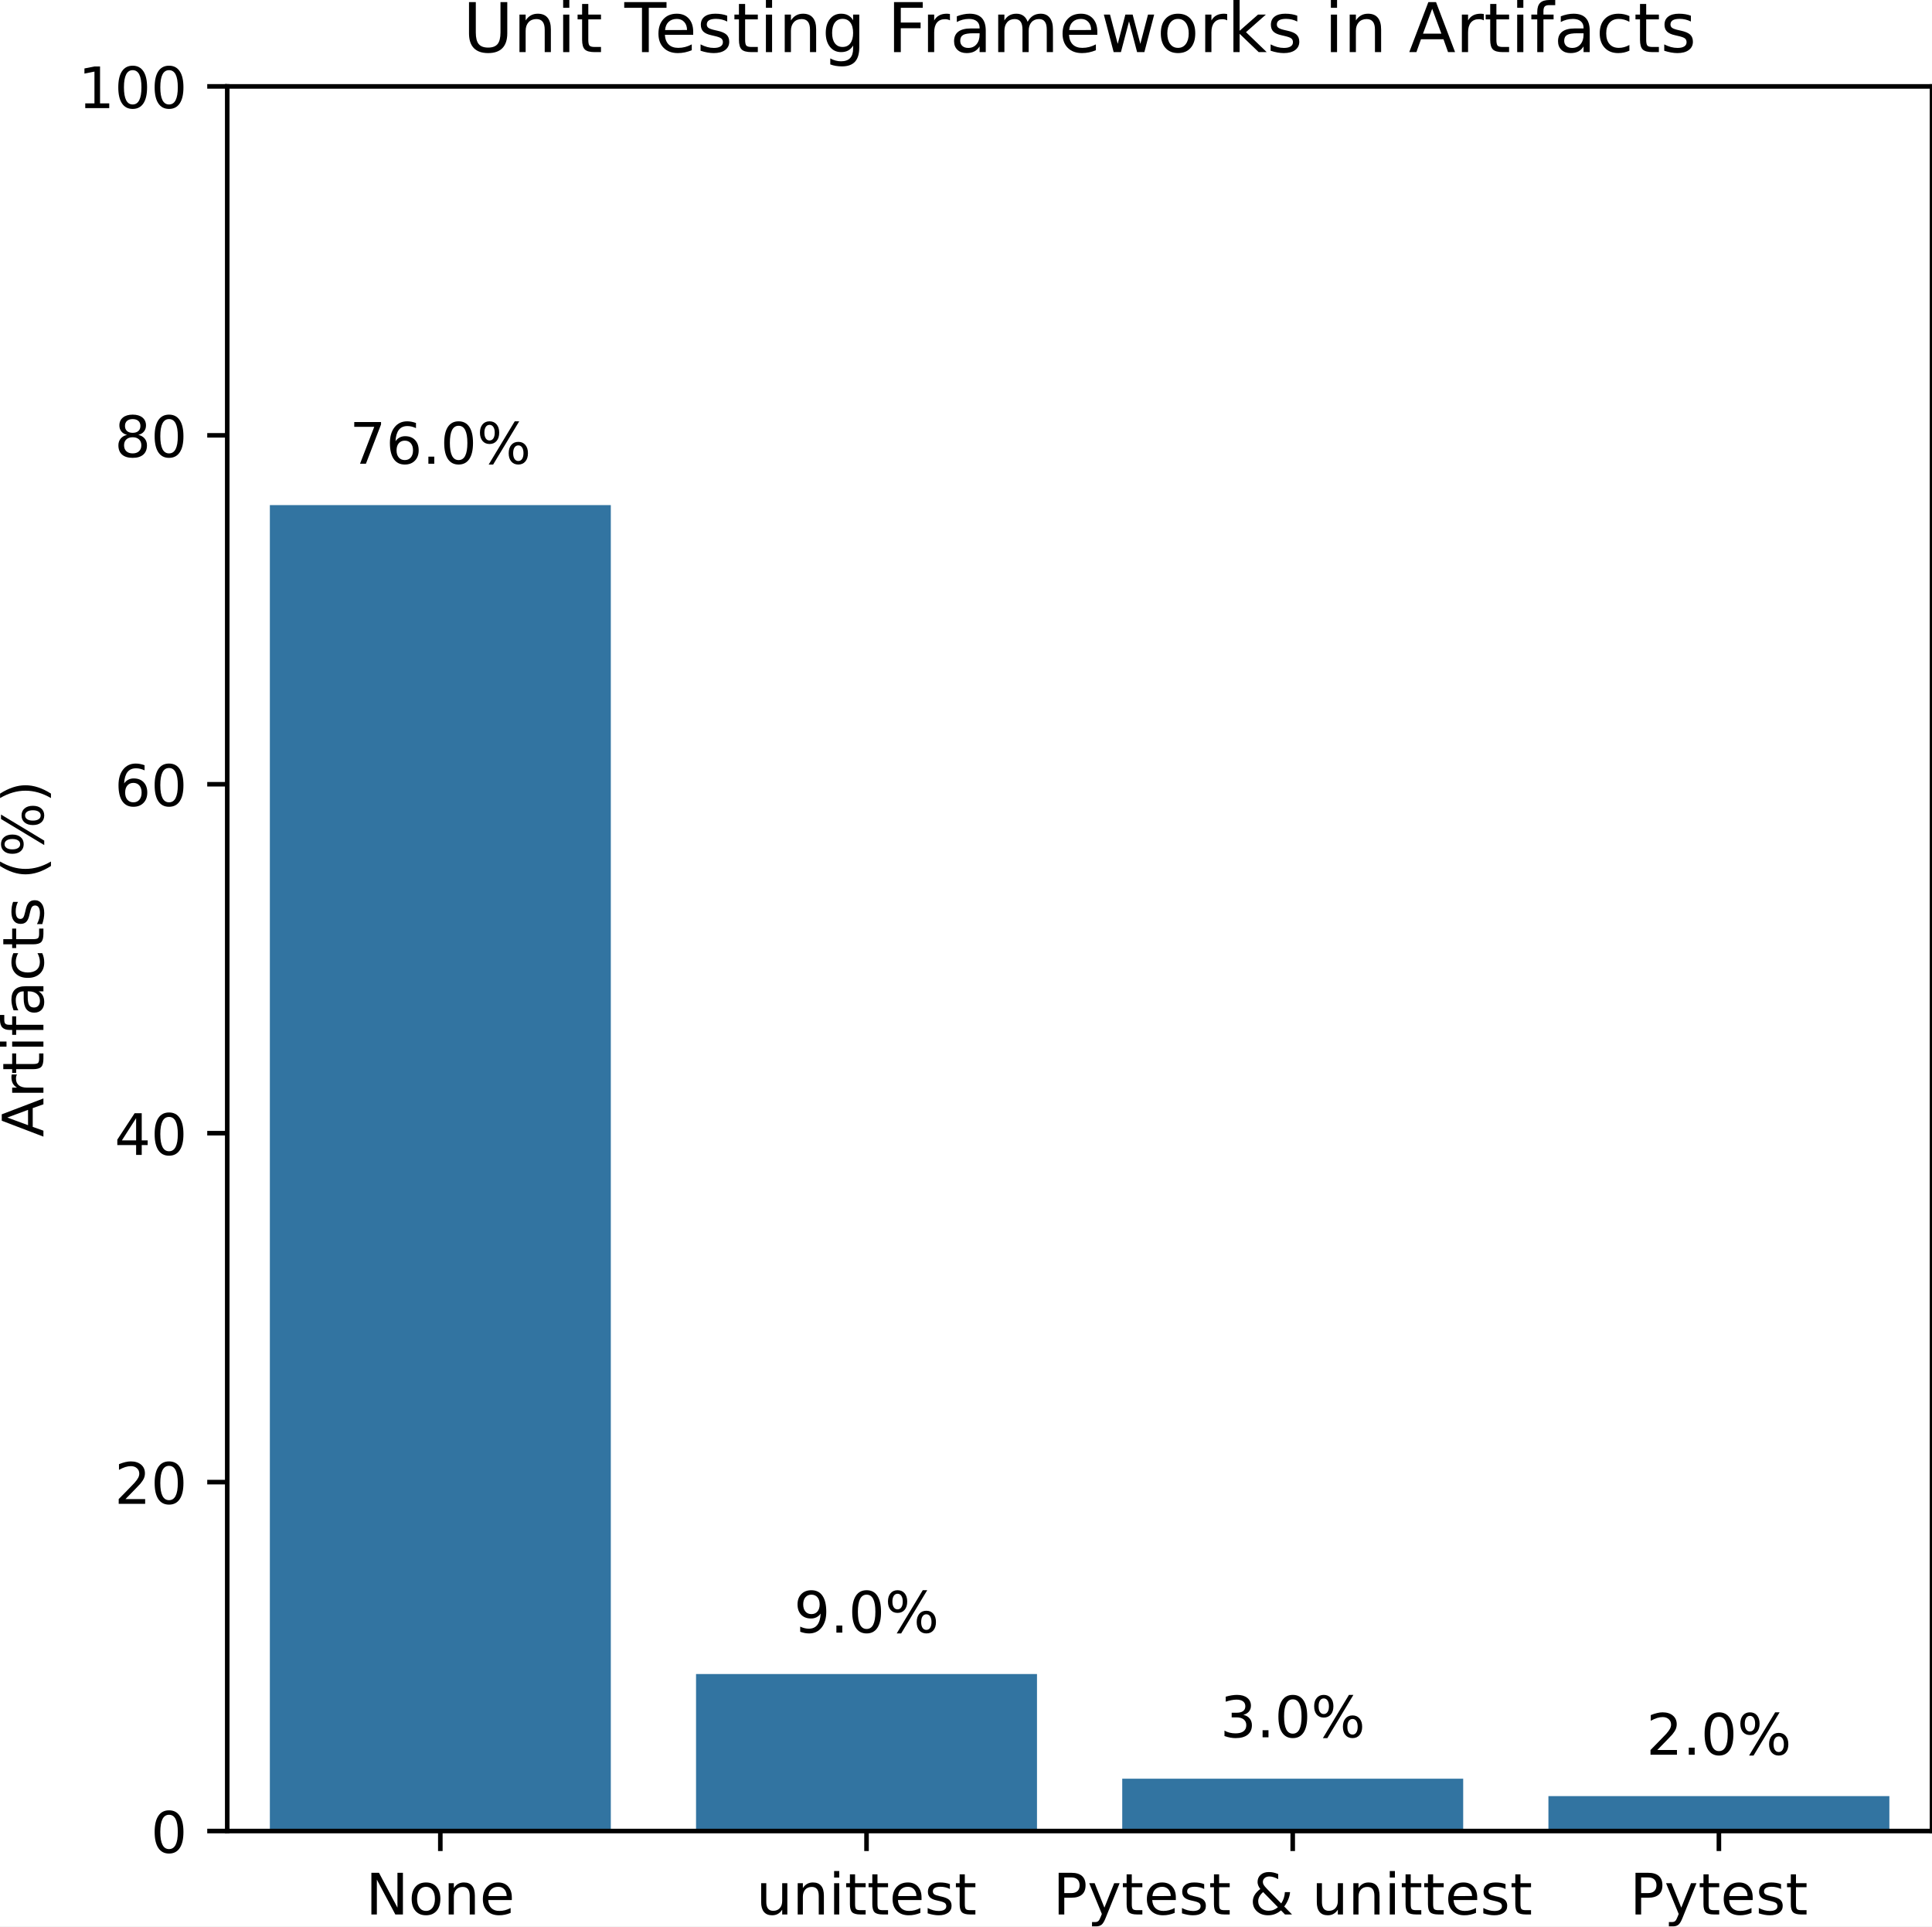
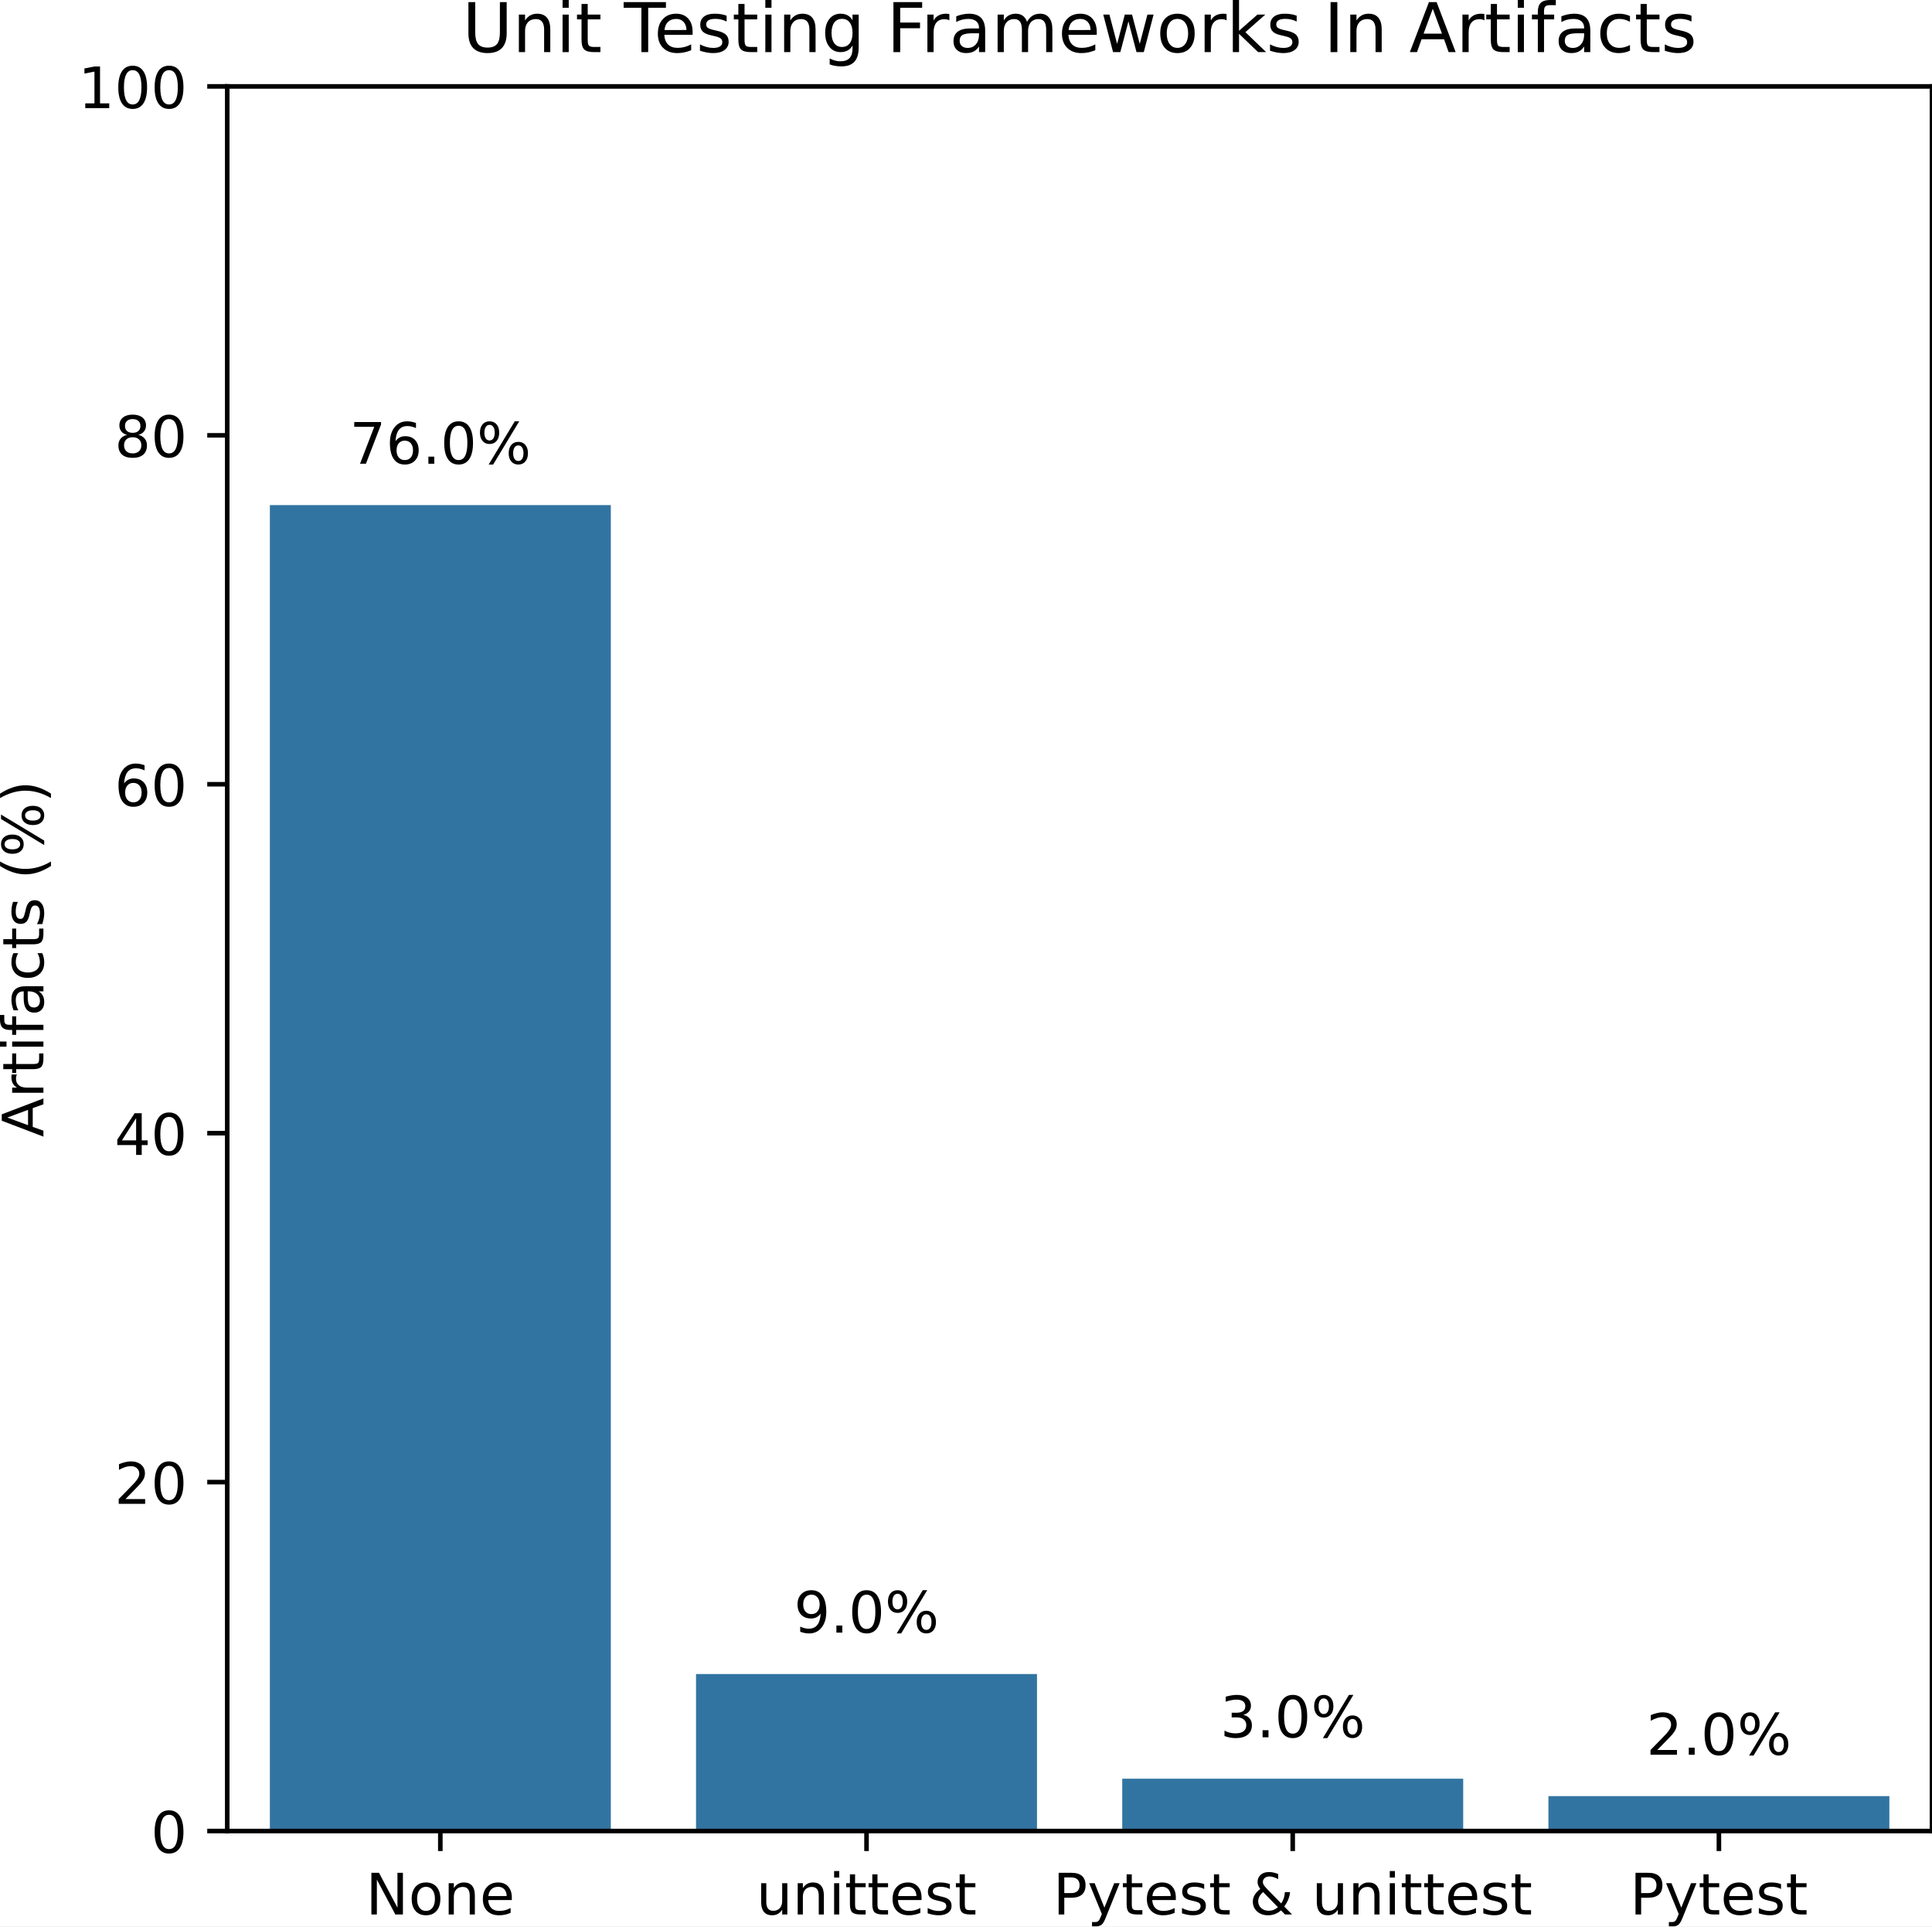
<svg xmlns="http://www.w3.org/2000/svg" xmlns:xlink="http://www.w3.org/1999/xlink" width="338.096pt" height="337.036pt" viewBox="0 0 338.096 337.036" version="1.1">
  <defs>
    <style type="text/css">*{stroke-linejoin: round; stroke-linecap: butt}</style>
  </defs>
  <g id="figure_1">
    <g id="patch_1">
      <path d="M 0 337.036  L 338.096 337.036  L 338.096 0  L 0 0  z " style="fill: #ffffff" />
    </g>
    <g id="axes_1">
      <g id="patch_2">
        <path d="M 39.766 320.358  L 338.096 320.358  L 338.096 15.118  L 39.766 15.118  z " style="fill: #ffffff" />
      </g>
      <g id="patch_3">
-         <path d="M 47.224 320.358  L 106.89 320.358  L 106.89 88.376  L 47.224 88.376  z " clip-path="url(#p4aae7e5f36)" style="fill: #3274a1" />
+         <path d="M 47.224 320.358  L 106.89 320.358  L 106.89 88.376  L 47.224 88.376  z " clip-path="url(#pee123fc79f)" style="fill: #3274a1" />
      </g>
      <g id="patch_4">
-         <path d="M 121.806 320.358  L 181.472 320.358  L 181.472 292.887  L 121.806 292.887  z " clip-path="url(#p4aae7e5f36)" style="fill: #3274a1" />
+         <path d="M 121.806 320.358  L 181.472 320.358  L 181.472 292.887  L 121.806 292.887  z " clip-path="url(#pee123fc79f)" style="fill: #3274a1" />
      </g>
      <g id="patch_5">
-         <path d="M 196.389 320.358  L 256.055 320.358  L 256.055 311.201  L 196.389 311.201  z " clip-path="url(#p4aae7e5f36)" style="fill: #3274a1" />
+         <path d="M 196.389 320.358  L 256.055 320.358  L 256.055 311.201  L 196.389 311.201  z " clip-path="url(#pee123fc79f)" style="fill: #3274a1" />
      </g>
      <g id="patch_6">
-         <path d="M 270.971 320.358  L 330.637 320.358  L 330.637 314.253  L 270.971 314.253  z " clip-path="url(#p4aae7e5f36)" style="fill: #3274a1" />
+         <path d="M 270.971 320.358  L 330.637 320.358  L 330.637 314.253  L 270.971 314.253  z " clip-path="url(#pee123fc79f)" style="fill: #3274a1" />
      </g>
      <g id="matplotlib.axis_1">
        <g id="xtick_1">
          <g id="line2d_1">
            <defs>
-               <path id="m489e67548c" d="M 0 0  L 0 3.5  " style="stroke: #000000; stroke-width: 0.8" />
+               <path id="md088d8ad6e" d="M 0 0  L 0 3.5  " style="stroke: #000000; stroke-width: 0.8" />
            </defs>
            <g>
-               <use xlink:href="#m489e67548c" x="77.057" y="320.358" style="stroke: #000000; stroke-width: 0.8" />
+               <use xlink:href="#md088d8ad6e" x="77.057" y="320.358" style="stroke: #000000; stroke-width: 0.8" />
            </g>
          </g>
          <g id="text_1">
            <g transform="translate(64.01156 334.9566) scale(0.1 -0.1)">
              <defs>
                <path id="DejaVuSans-4e" d="M 628 4666  L 1478 4666  L 3547 763  L 3547 4666  L 4159 4666  L 4159 0  L 3309 0  L 1241 3903  L 1241 0  L 628 0  L 628 4666  z " transform="scale(0.015625)" />
                <path id="DejaVuSans-6f" d="M 1959 3097  Q 1497 3097 1228 2736  Q 959 2375 959 1747  Q 959 1119 1226 758  Q 1494 397 1959 397  Q 2419 397 2687 759  Q 2956 1122 2956 1747  Q 2956 2369 2687 2733  Q 2419 3097 1959 3097  z M 1959 3584  Q 2709 3584 3137 3096  Q 3566 2609 3566 1747  Q 3566 888 3137 398  Q 2709 -91 1959 -91  Q 1206 -91 779 398  Q 353 888 353 1747  Q 353 2609 779 3096  Q 1206 3584 1959 3584  z " transform="scale(0.015625)" />
                <path id="DejaVuSans-6e" d="M 3513 2113  L 3513 0  L 2938 0  L 2938 2094  Q 2938 2591 2744 2837  Q 2550 3084 2163 3084  Q 1697 3084 1428 2787  Q 1159 2491 1159 1978  L 1159 0  L 581 0  L 581 3500  L 1159 3500  L 1159 2956  Q 1366 3272 1645 3428  Q 1925 3584 2291 3584  Q 2894 3584 3203 3211  Q 3513 2838 3513 2113  z " transform="scale(0.015625)" />
                <path id="DejaVuSans-65" d="M 3597 1894  L 3597 1613  L 953 1613  Q 991 1019 1311 708  Q 1631 397 2203 397  Q 2534 397 2845 478  Q 3156 559 3463 722  L 3463 178  Q 3153 47 2828 -22  Q 2503 -91 2169 -91  Q 1331 -91 842 396  Q 353 884 353 1716  Q 353 2575 817 3079  Q 1281 3584 2069 3584  Q 2775 3584 3186 3129  Q 3597 2675 3597 1894  z M 3022 2063  Q 3016 2534 2758 2815  Q 2500 3097 2075 3097  Q 1594 3097 1305 2825  Q 1016 2553 972 2059  L 3022 2063  z " transform="scale(0.015625)" />
              </defs>
              <use xlink:href="#DejaVuSans-4e" />
              <use xlink:href="#DejaVuSans-6f" x="74.805" />
              <use xlink:href="#DejaVuSans-6e" x="135.986" />
              <use xlink:href="#DejaVuSans-65" x="199.365" />
            </g>
          </g>
        </g>
        <g id="xtick_2">
          <g id="line2d_2">
            <g>
-               <use xlink:href="#m489e67548c" x="151.639" y="320.358" style="stroke: #000000; stroke-width: 0.8" />
+               <use xlink:href="#md088d8ad6e" x="151.639" y="320.358" style="stroke: #000000; stroke-width: 0.8" />
            </g>
          </g>
          <g id="text_2">
            <g transform="translate(132.3511 334.9566) scale(0.1 -0.1)">
              <defs>
                <path id="DejaVuSans-75" d="M 544 1381  L 544 3500  L 1119 3500  L 1119 1403  Q 1119 906 1312 657  Q 1506 409 1894 409  Q 2359 409 2629 706  Q 2900 1003 2900 1516  L 2900 3500  L 3475 3500  L 3475 0  L 2900 0  L 2900 538  Q 2691 219 2414 64  Q 2138 -91 1772 -91  Q 1169 -91 856 284  Q 544 659 544 1381  z M 1991 3584  L 1991 3584  z " transform="scale(0.015625)" />
                <path id="DejaVuSans-69" d="M 603 3500  L 1178 3500  L 1178 0  L 603 0  L 603 3500  z M 603 4863  L 1178 4863  L 1178 4134  L 603 4134  L 603 4863  z " transform="scale(0.015625)" />
                <path id="DejaVuSans-74" d="M 1172 4494  L 1172 3500  L 2356 3500  L 2356 3053  L 1172 3053  L 1172 1153  Q 1172 725 1289 603  Q 1406 481 1766 481  L 2356 481  L 2356 0  L 1766 0  Q 1100 0 847 248  Q 594 497 594 1153  L 594 3053  L 172 3053  L 172 3500  L 594 3500  L 594 4494  L 1172 4494  z " transform="scale(0.015625)" />
                <path id="DejaVuSans-73" d="M 2834 3397  L 2834 2853  Q 2591 2978 2328 3040  Q 2066 3103 1784 3103  Q 1356 3103 1142 2972  Q 928 2841 928 2578  Q 928 2378 1081 2264  Q 1234 2150 1697 2047  L 1894 2003  Q 2506 1872 2764 1633  Q 3022 1394 3022 966  Q 3022 478 2636 193  Q 2250 -91 1575 -91  Q 1294 -91 989 -36  Q 684 19 347 128  L 347 722  Q 666 556 975 473  Q 1284 391 1588 391  Q 1994 391 2212 530  Q 2431 669 2431 922  Q 2431 1156 2273 1281  Q 2116 1406 1581 1522  L 1381 1569  Q 847 1681 609 1914  Q 372 2147 372 2553  Q 372 3047 722 3315  Q 1072 3584 1716 3584  Q 2034 3584 2315 3537  Q 2597 3491 2834 3397  z " transform="scale(0.015625)" />
              </defs>
              <use xlink:href="#DejaVuSans-75" />
              <use xlink:href="#DejaVuSans-6e" x="63.379" />
              <use xlink:href="#DejaVuSans-69" x="126.758" />
              <use xlink:href="#DejaVuSans-74" x="154.541" />
              <use xlink:href="#DejaVuSans-74" x="193.75" />
              <use xlink:href="#DejaVuSans-65" x="232.959" />
              <use xlink:href="#DejaVuSans-73" x="294.482" />
              <use xlink:href="#DejaVuSans-74" x="346.582" />
            </g>
          </g>
        </g>
        <g id="xtick_3">
          <g id="line2d_3">
            <g>
-               <use xlink:href="#m489e67548c" x="226.222" y="320.358" style="stroke: #000000; stroke-width: 0.8" />
+               <use xlink:href="#md088d8ad6e" x="226.222" y="320.358" style="stroke: #000000; stroke-width: 0.8" />
            </g>
          </g>
          <g id="text_3">
            <g transform="translate(184.2805 334.9566) scale(0.1 -0.1)">
              <defs>
                <path id="DejaVuSans-50" d="M 1259 4147  L 1259 2394  L 2053 2394  Q 2494 2394 2734 2622  Q 2975 2850 2975 3272  Q 2975 3691 2734 3919  Q 2494 4147 2053 4147  L 1259 4147  z M 628 4666  L 2053 4666  Q 2838 4666 3239 4311  Q 3641 3956 3641 3272  Q 3641 2581 3239 2228  Q 2838 1875 2053 1875  L 1259 1875  L 1259 0  L 628 0  L 628 4666  z " transform="scale(0.015625)" />
                <path id="DejaVuSans-79" d="M 2059 -325  Q 1816 -950 1584 -1140  Q 1353 -1331 966 -1331  L 506 -1331  L 506 -850  L 844 -850  Q 1081 -850 1212 -737  Q 1344 -625 1503 -206  L 1606 56  L 191 3500  L 800 3500  L 1894 763  L 2988 3500  L 3597 3500  L 2059 -325  z " transform="scale(0.015625)" />
                <path id="DejaVuSans-20" transform="scale(0.015625)" />
                <path id="DejaVuSans-26" d="M 1556 2509  Q 1272 2256 1139 2004  Q 1006 1753 1006 1478  Q 1006 1022 1337 719  Q 1669 416 2169 416  Q 2466 416 2725 514  Q 2984 613 3213 813  L 1556 2509  z M 1997 2859  L 3584 1234  Q 3769 1513 3872 1830  Q 3975 2147 3994 2503  L 4575 2503  Q 4538 2091 4375 1687  Q 4213 1284 3922 891  L 4794 0  L 4006 0  L 3559 459  Q 3234 181 2878 45  Q 2522 -91 2113 -91  Q 1359 -91 881 339  Q 403 769 403 1441  Q 403 1841 612 2192  Q 822 2544 1241 2853  Q 1091 3050 1012 3245  Q 934 3441 934 3628  Q 934 4134 1281 4442  Q 1628 4750 2203 4750  Q 2463 4750 2720 4694  Q 2978 4638 3244 4525  L 3244 3956  Q 2972 4103 2725 4179  Q 2478 4256 2266 4256  Q 1938 4256 1733 4082  Q 1528 3909 1528 3634  Q 1528 3475 1620 3314  Q 1713 3153 1997 2859  z " transform="scale(0.015625)" />
              </defs>
              <use xlink:href="#DejaVuSans-50" />
              <use xlink:href="#DejaVuSans-79" x="60.303" />
              <use xlink:href="#DejaVuSans-74" x="119.482" />
              <use xlink:href="#DejaVuSans-65" x="158.691" />
              <use xlink:href="#DejaVuSans-73" x="220.215" />
              <use xlink:href="#DejaVuSans-74" x="272.314" />
              <use xlink:href="#DejaVuSans-20" x="311.523" />
              <use xlink:href="#DejaVuSans-26" x="343.311" />
              <use xlink:href="#DejaVuSans-20" x="421.289" />
              <use xlink:href="#DejaVuSans-75" x="453.076" />
              <use xlink:href="#DejaVuSans-6e" x="516.455" />
              <use xlink:href="#DejaVuSans-69" x="579.834" />
              <use xlink:href="#DejaVuSans-74" x="607.617" />
              <use xlink:href="#DejaVuSans-74" x="646.826" />
              <use xlink:href="#DejaVuSans-65" x="686.035" />
              <use xlink:href="#DejaVuSans-73" x="747.559" />
              <use xlink:href="#DejaVuSans-74" x="799.658" />
            </g>
          </g>
        </g>
        <g id="xtick_4">
          <g id="line2d_4">
            <g>
-               <use xlink:href="#m489e67548c" x="300.804" y="320.358" style="stroke: #000000; stroke-width: 0.8" />
+               <use xlink:href="#md088d8ad6e" x="300.804" y="320.358" style="stroke: #000000; stroke-width: 0.8" />
            </g>
          </g>
          <g id="text_4">
            <g transform="translate(285.2286 334.9566) scale(0.1 -0.1)">
              <use xlink:href="#DejaVuSans-50" />
              <use xlink:href="#DejaVuSans-79" x="60.303" />
              <use xlink:href="#DejaVuSans-74" x="119.482" />
              <use xlink:href="#DejaVuSans-65" x="158.691" />
              <use xlink:href="#DejaVuSans-73" x="220.215" />
              <use xlink:href="#DejaVuSans-74" x="272.314" />
            </g>
          </g>
        </g>
      </g>
      <g id="matplotlib.axis_2">
        <g id="ytick_1">
          <g id="line2d_5">
            <defs>
-               <path id="m0abcec981e" d="M 0 0  L -3.5 0  " style="stroke: #000000; stroke-width: 0.8" />
+               <path id="m2402cc74ba" d="M 0 0  L -3.5 0  " style="stroke: #000000; stroke-width: 0.8" />
            </defs>
            <g>
-               <use xlink:href="#m0abcec981e" x="39.766" y="320.358" style="stroke: #000000; stroke-width: 0.8" />
+               <use xlink:href="#m2402cc74ba" x="39.766" y="320.358" style="stroke: #000000; stroke-width: 0.8" />
            </g>
          </g>
          <g id="text_5">
            <g transform="translate(26.40312 324.1573) scale(0.1 -0.1)">
              <defs>
                <path id="DejaVuSans-30" d="M 2034 4250  Q 1547 4250 1301 3770  Q 1056 3291 1056 2328  Q 1056 1369 1301 889  Q 1547 409 2034 409  Q 2525 409 2770 889  Q 3016 1369 3016 2328  Q 3016 3291 2770 3770  Q 2525 4250 2034 4250  z M 2034 4750  Q 2819 4750 3233 4129  Q 3647 3509 3647 2328  Q 3647 1150 3233 529  Q 2819 -91 2034 -91  Q 1250 -91 836 529  Q 422 1150 422 2328  Q 422 3509 836 4129  Q 1250 4750 2034 4750  z " transform="scale(0.015625)" />
              </defs>
              <use xlink:href="#DejaVuSans-30" />
            </g>
          </g>
        </g>
        <g id="ytick_2">
          <g id="line2d_6">
            <g>
-               <use xlink:href="#m0abcec981e" x="39.766" y="259.31" style="stroke: #000000; stroke-width: 0.8" />
+               <use xlink:href="#m2402cc74ba" x="39.766" y="259.31" style="stroke: #000000; stroke-width: 0.8" />
            </g>
          </g>
          <g id="text_6">
            <g transform="translate(20.04062 263.1093) scale(0.1 -0.1)">
              <defs>
                <path id="DejaVuSans-32" d="M 1228 531  L 3431 531  L 3431 0  L 469 0  L 469 531  Q 828 903 1448 1529  Q 2069 2156 2228 2338  Q 2531 2678 2651 2914  Q 2772 3150 2772 3378  Q 2772 3750 2511 3984  Q 2250 4219 1831 4219  Q 1534 4219 1204 4116  Q 875 4013 500 3803  L 500 4441  Q 881 4594 1212 4672  Q 1544 4750 1819 4750  Q 2544 4750 2975 4387  Q 3406 4025 3406 3419  Q 3406 3131 3298 2873  Q 3191 2616 2906 2266  Q 2828 2175 2409 1742  Q 1991 1309 1228 531  z " transform="scale(0.015625)" />
              </defs>
              <use xlink:href="#DejaVuSans-32" />
              <use xlink:href="#DejaVuSans-30" x="63.623" />
            </g>
          </g>
        </g>
        <g id="ytick_3">
          <g id="line2d_7">
            <g>
-               <use xlink:href="#m0abcec981e" x="39.766" y="198.262" style="stroke: #000000; stroke-width: 0.8" />
+               <use xlink:href="#m2402cc74ba" x="39.766" y="198.262" style="stroke: #000000; stroke-width: 0.8" />
            </g>
          </g>
          <g id="text_7">
            <g transform="translate(20.04062 202.0613) scale(0.1 -0.1)">
              <defs>
                <path id="DejaVuSans-34" d="M 2419 4116  L 825 1625  L 2419 1625  L 2419 4116  z M 2253 4666  L 3047 4666  L 3047 1625  L 3713 1625  L 3713 1100  L 3047 1100  L 3047 0  L 2419 0  L 2419 1100  L 313 1100  L 313 1709  L 2253 4666  z " transform="scale(0.015625)" />
              </defs>
              <use xlink:href="#DejaVuSans-34" />
              <use xlink:href="#DejaVuSans-30" x="63.623" />
            </g>
          </g>
        </g>
        <g id="ytick_4">
          <g id="line2d_8">
            <g>
-               <use xlink:href="#m0abcec981e" x="39.766" y="137.214" style="stroke: #000000; stroke-width: 0.8" />
+               <use xlink:href="#m2402cc74ba" x="39.766" y="137.214" style="stroke: #000000; stroke-width: 0.8" />
            </g>
          </g>
          <g id="text_8">
            <g transform="translate(20.04062 141.0133) scale(0.1 -0.1)">
              <defs>
                <path id="DejaVuSans-36" d="M 2113 2584  Q 1688 2584 1439 2293  Q 1191 2003 1191 1497  Q 1191 994 1439 701  Q 1688 409 2113 409  Q 2538 409 2786 701  Q 3034 994 3034 1497  Q 3034 2003 2786 2293  Q 2538 2584 2113 2584  z M 3366 4563  L 3366 3988  Q 3128 4100 2886 4159  Q 2644 4219 2406 4219  Q 1781 4219 1451 3797  Q 1122 3375 1075 2522  Q 1259 2794 1537 2939  Q 1816 3084 2150 3084  Q 2853 3084 3261 2657  Q 3669 2231 3669 1497  Q 3669 778 3244 343  Q 2819 -91 2113 -91  Q 1303 -91 875 529  Q 447 1150 447 2328  Q 447 3434 972 4092  Q 1497 4750 2381 4750  Q 2619 4750 2861 4703  Q 3103 4656 3366 4563  z " transform="scale(0.015625)" />
              </defs>
              <use xlink:href="#DejaVuSans-36" />
              <use xlink:href="#DejaVuSans-30" x="63.623" />
            </g>
          </g>
        </g>
        <g id="ytick_5">
          <g id="line2d_9">
            <g>
-               <use xlink:href="#m0abcec981e" x="39.766" y="76.166" style="stroke: #000000; stroke-width: 0.8" />
+               <use xlink:href="#m2402cc74ba" x="39.766" y="76.166" style="stroke: #000000; stroke-width: 0.8" />
            </g>
          </g>
          <g id="text_9">
            <g transform="translate(20.04062 79.96534) scale(0.1 -0.1)">
              <defs>
                <path id="DejaVuSans-38" d="M 2034 2216  Q 1584 2216 1326 1975  Q 1069 1734 1069 1313  Q 1069 891 1326 650  Q 1584 409 2034 409  Q 2484 409 2743 651  Q 3003 894 3003 1313  Q 3003 1734 2745 1975  Q 2488 2216 2034 2216  z M 1403 2484  Q 997 2584 770 2862  Q 544 3141 544 3541  Q 544 4100 942 4425  Q 1341 4750 2034 4750  Q 2731 4750 3128 4425  Q 3525 4100 3525 3541  Q 3525 3141 3298 2862  Q 3072 2584 2669 2484  Q 3125 2378 3379 2068  Q 3634 1759 3634 1313  Q 3634 634 3220 271  Q 2806 -91 2034 -91  Q 1263 -91 848 271  Q 434 634 434 1313  Q 434 1759 690 2068  Q 947 2378 1403 2484  z M 1172 3481  Q 1172 3119 1398 2916  Q 1625 2713 2034 2713  Q 2441 2713 2670 2916  Q 2900 3119 2900 3481  Q 2900 3844 2670 4047  Q 2441 4250 2034 4250  Q 1625 4250 1398 4047  Q 1172 3844 1172 3481  z " transform="scale(0.015625)" />
              </defs>
              <use xlink:href="#DejaVuSans-38" />
              <use xlink:href="#DejaVuSans-30" x="63.623" />
            </g>
          </g>
        </g>
        <g id="ytick_6">
          <g id="line2d_10">
            <g>
-               <use xlink:href="#m0abcec981e" x="39.766" y="15.118" style="stroke: #000000; stroke-width: 0.8" />
+               <use xlink:href="#m2402cc74ba" x="39.766" y="15.118" style="stroke: #000000; stroke-width: 0.8" />
            </g>
          </g>
          <g id="text_10">
            <g transform="translate(13.67812 18.91734) scale(0.1 -0.1)">
              <defs>
                <path id="DejaVuSans-31" d="M 794 531  L 1825 531  L 1825 4091  L 703 3866  L 703 4441  L 1819 4666  L 2450 4666  L 2450 531  L 3481 531  L 3481 0  L 794 0  L 794 531  z " transform="scale(0.015625)" />
              </defs>
              <use xlink:href="#DejaVuSans-31" />
              <use xlink:href="#DejaVuSans-30" x="63.623" />
              <use xlink:href="#DejaVuSans-30" x="127.246" />
            </g>
          </g>
        </g>
        <g id="text_11">
          <g transform="translate(7.598438 198.9428) rotate(-90) scale(0.1 -0.1)">
            <defs>
              <path id="DejaVuSans-41" d="M 2188 4044  L 1331 1722  L 3047 1722  L 2188 4044  z M 1831 4666  L 2547 4666  L 4325 0  L 3669 0  L 3244 1197  L 1141 1197  L 716 0  L 50 0  L 1831 4666  z " transform="scale(0.015625)" />
              <path id="DejaVuSans-72" d="M 2631 2963  Q 2534 3019 2420 3045  Q 2306 3072 2169 3072  Q 1681 3072 1420 2755  Q 1159 2438 1159 1844  L 1159 0  L 581 0  L 581 3500  L 1159 3500  L 1159 2956  Q 1341 3275 1631 3429  Q 1922 3584 2338 3584  Q 2397 3584 2469 3576  Q 2541 3569 2628 3553  L 2631 2963  z " transform="scale(0.015625)" />
              <path id="DejaVuSans-66" d="M 2375 4863  L 2375 4384  L 1825 4384  Q 1516 4384 1395 4259  Q 1275 4134 1275 3809  L 1275 3500  L 2222 3500  L 2222 3053  L 1275 3053  L 1275 0  L 697 0  L 697 3053  L 147 3053  L 147 3500  L 697 3500  L 697 3744  Q 697 4328 969 4595  Q 1241 4863 1831 4863  L 2375 4863  z " transform="scale(0.015625)" />
              <path id="DejaVuSans-61" d="M 2194 1759  Q 1497 1759 1228 1600  Q 959 1441 959 1056  Q 959 750 1161 570  Q 1363 391 1709 391  Q 2188 391 2477 730  Q 2766 1069 2766 1631  L 2766 1759  L 2194 1759  z M 3341 1997  L 3341 0  L 2766 0  L 2766 531  Q 2569 213 2275 61  Q 1981 -91 1556 -91  Q 1019 -91 701 211  Q 384 513 384 1019  Q 384 1609 779 1909  Q 1175 2209 1959 2209  L 2766 2209  L 2766 2266  Q 2766 2663 2505 2880  Q 2244 3097 1772 3097  Q 1472 3097 1187 3025  Q 903 2953 641 2809  L 641 3341  Q 956 3463 1253 3523  Q 1550 3584 1831 3584  Q 2591 3584 2966 3190  Q 3341 2797 3341 1997  z " transform="scale(0.015625)" />
              <path id="DejaVuSans-63" d="M 3122 3366  L 3122 2828  Q 2878 2963 2633 3030  Q 2388 3097 2138 3097  Q 1578 3097 1268 2742  Q 959 2388 959 1747  Q 959 1106 1268 751  Q 1578 397 2138 397  Q 2388 397 2633 464  Q 2878 531 3122 666  L 3122 134  Q 2881 22 2623 -34  Q 2366 -91 2075 -91  Q 1284 -91 818 406  Q 353 903 353 1747  Q 353 2603 823 3093  Q 1294 3584 2113 3584  Q 2378 3584 2631 3529  Q 2884 3475 3122 3366  z " transform="scale(0.015625)" />
              <path id="DejaVuSans-28" d="M 1984 4856  Q 1566 4138 1362 3434  Q 1159 2731 1159 2009  Q 1159 1288 1364 580  Q 1569 -128 1984 -844  L 1484 -844  Q 1016 -109 783 600  Q 550 1309 550 2009  Q 550 2706 781 3412  Q 1013 4119 1484 4856  L 1984 4856  z " transform="scale(0.015625)" />
              <path id="DejaVuSans-25" d="M 4653 2053  Q 4381 2053 4226 1822  Q 4072 1591 4072 1178  Q 4072 772 4226 539  Q 4381 306 4653 306  Q 4919 306 5073 539  Q 5228 772 5228 1178  Q 5228 1588 5073 1820  Q 4919 2053 4653 2053  z M 4653 2450  Q 5147 2450 5437 2106  Q 5728 1763 5728 1178  Q 5728 594 5436 251  Q 5144 -91 4653 -91  Q 4153 -91 3862 251  Q 3572 594 3572 1178  Q 3572 1766 3864 2108  Q 4156 2450 4653 2450  z M 1428 4353  Q 1159 4353 1004 4120  Q 850 3888 850 3481  Q 850 3069 1003 2837  Q 1156 2606 1428 2606  Q 1700 2606 1854 2837  Q 2009 3069 2009 3481  Q 2009 3884 1853 4118  Q 1697 4353 1428 4353  z M 4250 4750  L 4750 4750  L 1831 -91  L 1331 -91  L 4250 4750  z M 1428 4750  Q 1922 4750 2215 4408  Q 2509 4066 2509 3481  Q 2509 2891 2217 2550  Q 1925 2209 1428 2209  Q 931 2209 642 2551  Q 353 2894 353 3481  Q 353 4063 643 4406  Q 934 4750 1428 4750  z " transform="scale(0.015625)" />
              <path id="DejaVuSans-29" d="M 513 4856  L 1013 4856  Q 1481 4119 1714 3412  Q 1947 2706 1947 2009  Q 1947 1309 1714 600  Q 1481 -109 1013 -844  L 513 -844  Q 928 -128 1133 580  Q 1338 1288 1338 2009  Q 1338 2731 1133 3434  Q 928 4138 513 4856  z " transform="scale(0.015625)" />
            </defs>
            <use xlink:href="#DejaVuSans-41" />
            <use xlink:href="#DejaVuSans-72" x="68.408" />
            <use xlink:href="#DejaVuSans-74" x="109.521" />
            <use xlink:href="#DejaVuSans-69" x="148.73" />
            <use xlink:href="#DejaVuSans-66" x="176.514" />
            <use xlink:href="#DejaVuSans-61" x="211.719" />
            <use xlink:href="#DejaVuSans-63" x="272.998" />
            <use xlink:href="#DejaVuSans-74" x="327.979" />
            <use xlink:href="#DejaVuSans-73" x="367.188" />
            <use xlink:href="#DejaVuSans-20" x="419.287" />
            <use xlink:href="#DejaVuSans-28" x="451.074" />
            <use xlink:href="#DejaVuSans-25" x="490.088" />
            <use xlink:href="#DejaVuSans-29" x="585.107" />
          </g>
        </g>
      </g>
      <g id="line2d_11">
-         <path clip-path="url(#p4aae7e5f36)" style="fill: none; stroke: #424242; stroke-width: 2.25; stroke-linecap: square" />
+         <path clip-path="url(#pee123fc79f)" style="fill: none; stroke: #424242; stroke-width: 2.25; stroke-linecap: square" />
      </g>
      <g id="line2d_12">
-         <path clip-path="url(#p4aae7e5f36)" style="fill: none; stroke: #424242; stroke-width: 2.25; stroke-linecap: square" />
+         <path clip-path="url(#pee123fc79f)" style="fill: none; stroke: #424242; stroke-width: 2.25; stroke-linecap: square" />
      </g>
      <g id="line2d_13">
-         <path clip-path="url(#p4aae7e5f36)" style="fill: none; stroke: #424242; stroke-width: 2.25; stroke-linecap: square" />
+         <path clip-path="url(#pee123fc79f)" style="fill: none; stroke: #424242; stroke-width: 2.25; stroke-linecap: square" />
      </g>
      <g id="line2d_14">
-         <path clip-path="url(#p4aae7e5f36)" style="fill: none; stroke: #424242; stroke-width: 2.25; stroke-linecap: square" />
+         <path clip-path="url(#pee123fc79f)" style="fill: none; stroke: #424242; stroke-width: 2.25; stroke-linecap: square" />
      </g>
      <g id="patch_7">
        <path d="M 39.766 320.358  L 39.766 15.118  " style="fill: none; stroke: #000000; stroke-width: 0.8; stroke-linejoin: miter; stroke-linecap: square" />
      </g>
      <g id="patch_8">
        <path d="M 338.096 320.358  L 338.096 15.118  " style="fill: none; stroke: #000000; stroke-width: 0.8; stroke-linejoin: miter; stroke-linecap: square" />
      </g>
      <g id="patch_9">
        <path d="M 39.766 320.358  L 338.096 320.358  " style="fill: none; stroke: #000000; stroke-width: 0.8; stroke-linejoin: miter; stroke-linecap: square" />
      </g>
      <g id="patch_10">
        <path d="M 39.766 15.118  L 338.096 15.118  " style="fill: none; stroke: #000000; stroke-width: 0.8; stroke-linejoin: miter; stroke-linecap: square" />
      </g>
      <g id="text_12">
        <g transform="translate(61.17328 81.1351) scale(0.1 -0.1)">
          <defs>
            <path id="DejaVuSans-37" d="M 525 4666  L 3525 4666  L 3525 4397  L 1831 0  L 1172 0  L 2766 4134  L 525 4134  L 525 4666  z " transform="scale(0.015625)" />
            <path id="DejaVuSans-2e" d="M 684 794  L 1344 794  L 1344 0  L 684 0  L 684 794  z " transform="scale(0.015625)" />
          </defs>
          <use xlink:href="#DejaVuSans-37" />
          <use xlink:href="#DejaVuSans-36" x="63.623" />
          <use xlink:href="#DejaVuSans-2e" x="127.246" />
          <use xlink:href="#DejaVuSans-30" x="159.033" />
          <use xlink:href="#DejaVuSans-25" x="222.656" />
        </g>
      </g>
      <g id="text_13">
        <g transform="translate(138.937 285.6459) scale(0.1 -0.1)">
          <defs>
            <path id="DejaVuSans-39" d="M 703 97  L 703 672  Q 941 559 1184 500  Q 1428 441 1663 441  Q 2288 441 2617 861  Q 2947 1281 2994 2138  Q 2813 1869 2534 1725  Q 2256 1581 1919 1581  Q 1219 1581 811 2004  Q 403 2428 403 3163  Q 403 3881 828 4315  Q 1253 4750 1959 4750  Q 2769 4750 3195 4129  Q 3622 3509 3622 2328  Q 3622 1225 3098 567  Q 2575 -91 1691 -91  Q 1453 -91 1209 -44  Q 966 3 703 97  z M 1959 2075  Q 2384 2075 2632 2365  Q 2881 2656 2881 3163  Q 2881 3666 2632 3958  Q 2384 4250 1959 4250  Q 1534 4250 1286 3958  Q 1038 3666 1038 3163  Q 1038 2656 1286 2365  Q 1534 2075 1959 2075  z " transform="scale(0.015625)" />
          </defs>
          <use xlink:href="#DejaVuSans-39" />
          <use xlink:href="#DejaVuSans-2e" x="63.623" />
          <use xlink:href="#DejaVuSans-30" x="95.41" />
          <use xlink:href="#DejaVuSans-25" x="159.033" />
        </g>
      </g>
      <g id="text_14">
        <g transform="translate(213.5195 303.9603) scale(0.1 -0.1)">
          <defs>
            <path id="DejaVuSans-33" d="M 2597 2516  Q 3050 2419 3304 2112  Q 3559 1806 3559 1356  Q 3559 666 3084 287  Q 2609 -91 1734 -91  Q 1441 -91 1130 -33  Q 819 25 488 141  L 488 750  Q 750 597 1062 519  Q 1375 441 1716 441  Q 2309 441 2620 675  Q 2931 909 2931 1356  Q 2931 1769 2642 2001  Q 2353 2234 1838 2234  L 1294 2234  L 1294 2753  L 1863 2753  Q 2328 2753 2575 2939  Q 2822 3125 2822 3475  Q 2822 3834 2567 4026  Q 2313 4219 1838 4219  Q 1578 4219 1281 4162  Q 984 4106 628 3988  L 628 4550  Q 988 4650 1302 4700  Q 1616 4750 1894 4750  Q 2613 4750 3031 4423  Q 3450 4097 3450 3541  Q 3450 3153 3228 2886  Q 3006 2619 2597 2516  z " transform="scale(0.015625)" />
          </defs>
          <use xlink:href="#DejaVuSans-33" />
          <use xlink:href="#DejaVuSans-2e" x="63.623" />
          <use xlink:href="#DejaVuSans-30" x="95.41" />
          <use xlink:href="#DejaVuSans-25" x="159.033" />
        </g>
      </g>
      <g id="text_15">
        <g transform="translate(288.102 307.0127) scale(0.1 -0.1)">
          <use xlink:href="#DejaVuSans-32" />
          <use xlink:href="#DejaVuSans-2e" x="63.623" />
          <use xlink:href="#DejaVuSans-30" x="95.41" />
          <use xlink:href="#DejaVuSans-25" x="159.033" />
        </g>
      </g>
      <g id="text_16">
-         <g transform="translate(81.03187 9.118125) scale(0.12 -0.12)">
+         <g transform="translate(80.92875 9.118125) scale(0.12 -0.12)">
          <defs>
            <path id="DejaVuSans-55" d="M 556 4666  L 1191 4666  L 1191 1831  Q 1191 1081 1462 751  Q 1734 422 2344 422  Q 2950 422 3222 751  Q 3494 1081 3494 1831  L 3494 4666  L 4128 4666  L 4128 1753  Q 4128 841 3676 375  Q 3225 -91 2344 -91  Q 1459 -91 1007 375  Q 556 841 556 1753  L 556 4666  z " transform="scale(0.015625)" />
            <path id="DejaVuSans-54" d="M -19 4666  L 3928 4666  L 3928 4134  L 2272 4134  L 2272 0  L 1638 0  L 1638 4134  L -19 4134  L -19 4666  z " transform="scale(0.015625)" />
            <path id="DejaVuSans-67" d="M 2906 1791  Q 2906 2416 2648 2759  Q 2391 3103 1925 3103  Q 1463 3103 1205 2759  Q 947 2416 947 1791  Q 947 1169 1205 825  Q 1463 481 1925 481  Q 2391 481 2648 825  Q 2906 1169 2906 1791  z M 3481 434  Q 3481 -459 3084 -895  Q 2688 -1331 1869 -1331  Q 1566 -1331 1297 -1286  Q 1028 -1241 775 -1147  L 775 -588  Q 1028 -725 1275 -790  Q 1522 -856 1778 -856  Q 2344 -856 2625 -561  Q 2906 -266 2906 331  L 2906 616  Q 2728 306 2450 153  Q 2172 0 1784 0  Q 1141 0 747 490  Q 353 981 353 1791  Q 353 2603 747 3093  Q 1141 3584 1784 3584  Q 2172 3584 2450 3431  Q 2728 3278 2906 2969  L 2906 3500  L 3481 3500  L 3481 434  z " transform="scale(0.015625)" />
            <path id="DejaVuSans-46" d="M 628 4666  L 3309 4666  L 3309 4134  L 1259 4134  L 1259 2759  L 3109 2759  L 3109 2228  L 1259 2228  L 1259 0  L 628 0  L 628 4666  z " transform="scale(0.015625)" />
            <path id="DejaVuSans-6d" d="M 3328 2828  Q 3544 3216 3844 3400  Q 4144 3584 4550 3584  Q 5097 3584 5394 3201  Q 5691 2819 5691 2113  L 5691 0  L 5113 0  L 5113 2094  Q 5113 2597 4934 2840  Q 4756 3084 4391 3084  Q 3944 3084 3684 2787  Q 3425 2491 3425 1978  L 3425 0  L 2847 0  L 2847 2094  Q 2847 2600 2669 2842  Q 2491 3084 2119 3084  Q 1678 3084 1418 2786  Q 1159 2488 1159 1978  L 1159 0  L 581 0  L 581 3500  L 1159 3500  L 1159 2956  Q 1356 3278 1631 3431  Q 1906 3584 2284 3584  Q 2666 3584 2933 3390  Q 3200 3197 3328 2828  z " transform="scale(0.015625)" />
            <path id="DejaVuSans-77" d="M 269 3500  L 844 3500  L 1563 769  L 2278 3500  L 2956 3500  L 3675 769  L 4391 3500  L 4966 3500  L 4050 0  L 3372 0  L 2619 2869  L 1863 0  L 1184 0  L 269 3500  z " transform="scale(0.015625)" />
            <path id="DejaVuSans-6b" d="M 581 4863  L 1159 4863  L 1159 1991  L 2875 3500  L 3609 3500  L 1753 1863  L 3688 0  L 2938 0  L 1159 1709  L 1159 0  L 581 0  L 581 4863  z " transform="scale(0.015625)" />
+             <path id="DejaVuSans-49" d="M 628 4666  L 1259 4666  L 1259 0  L 628 0  L 628 4666  z " transform="scale(0.015625)" />
          </defs>
          <use xlink:href="#DejaVuSans-55" />
          <use xlink:href="#DejaVuSans-6e" x="73.193" />
          <use xlink:href="#DejaVuSans-69" x="136.572" />
          <use xlink:href="#DejaVuSans-74" x="164.355" />
          <use xlink:href="#DejaVuSans-20" x="203.564" />
          <use xlink:href="#DejaVuSans-54" x="235.352" />
          <use xlink:href="#DejaVuSans-65" x="279.436" />
          <use xlink:href="#DejaVuSans-73" x="340.959" />
          <use xlink:href="#DejaVuSans-74" x="393.059" />
          <use xlink:href="#DejaVuSans-69" x="432.268" />
          <use xlink:href="#DejaVuSans-6e" x="460.051" />
          <use xlink:href="#DejaVuSans-67" x="523.43" />
          <use xlink:href="#DejaVuSans-20" x="586.906" />
          <use xlink:href="#DejaVuSans-46" x="618.693" />
          <use xlink:href="#DejaVuSans-72" x="668.963" />
          <use xlink:href="#DejaVuSans-61" x="710.076" />
          <use xlink:href="#DejaVuSans-6d" x="771.355" />
          <use xlink:href="#DejaVuSans-65" x="868.768" />
          <use xlink:href="#DejaVuSans-77" x="930.291" />
          <use xlink:href="#DejaVuSans-6f" x="1012.078" />
          <use xlink:href="#DejaVuSans-72" x="1073.26" />
          <use xlink:href="#DejaVuSans-6b" x="1114.373" />
          <use xlink:href="#DejaVuSans-73" x="1172.283" />
          <use xlink:href="#DejaVuSans-20" x="1224.383" />
-           <use xlink:href="#DejaVuSans-69" x="1256.17" />
-           <use xlink:href="#DejaVuSans-6e" x="1283.953" />
-           <use xlink:href="#DejaVuSans-20" x="1347.332" />
-           <use xlink:href="#DejaVuSans-41" x="1379.119" />
-           <use xlink:href="#DejaVuSans-72" x="1447.527" />
-           <use xlink:href="#DejaVuSans-74" x="1488.641" />
-           <use xlink:href="#DejaVuSans-69" x="1527.85" />
-           <use xlink:href="#DejaVuSans-66" x="1555.633" />
-           <use xlink:href="#DejaVuSans-61" x="1590.838" />
-           <use xlink:href="#DejaVuSans-63" x="1652.117" />
-           <use xlink:href="#DejaVuSans-74" x="1707.098" />
-           <use xlink:href="#DejaVuSans-73" x="1746.307" />
+           <use xlink:href="#DejaVuSans-49" x="1256.17" />
+           <use xlink:href="#DejaVuSans-6e" x="1285.662" />
+           <use xlink:href="#DejaVuSans-20" x="1349.041" />
+           <use xlink:href="#DejaVuSans-41" x="1380.828" />
+           <use xlink:href="#DejaVuSans-72" x="1449.236" />
+           <use xlink:href="#DejaVuSans-74" x="1490.35" />
+           <use xlink:href="#DejaVuSans-69" x="1529.559" />
+           <use xlink:href="#DejaVuSans-66" x="1557.342" />
+           <use xlink:href="#DejaVuSans-61" x="1592.547" />
+           <use xlink:href="#DejaVuSans-63" x="1653.826" />
+           <use xlink:href="#DejaVuSans-74" x="1708.807" />
+           <use xlink:href="#DejaVuSans-73" x="1748.016" />
        </g>
      </g>
    </g>
  </g>
  <defs>
-     <clipPath id="p4aae7e5f36">
+     <clipPath id="pee123fc79f">
      <rect x="39.766" y="15.118" width="298.33" height="305.24" />
    </clipPath>
  </defs>
</svg>
